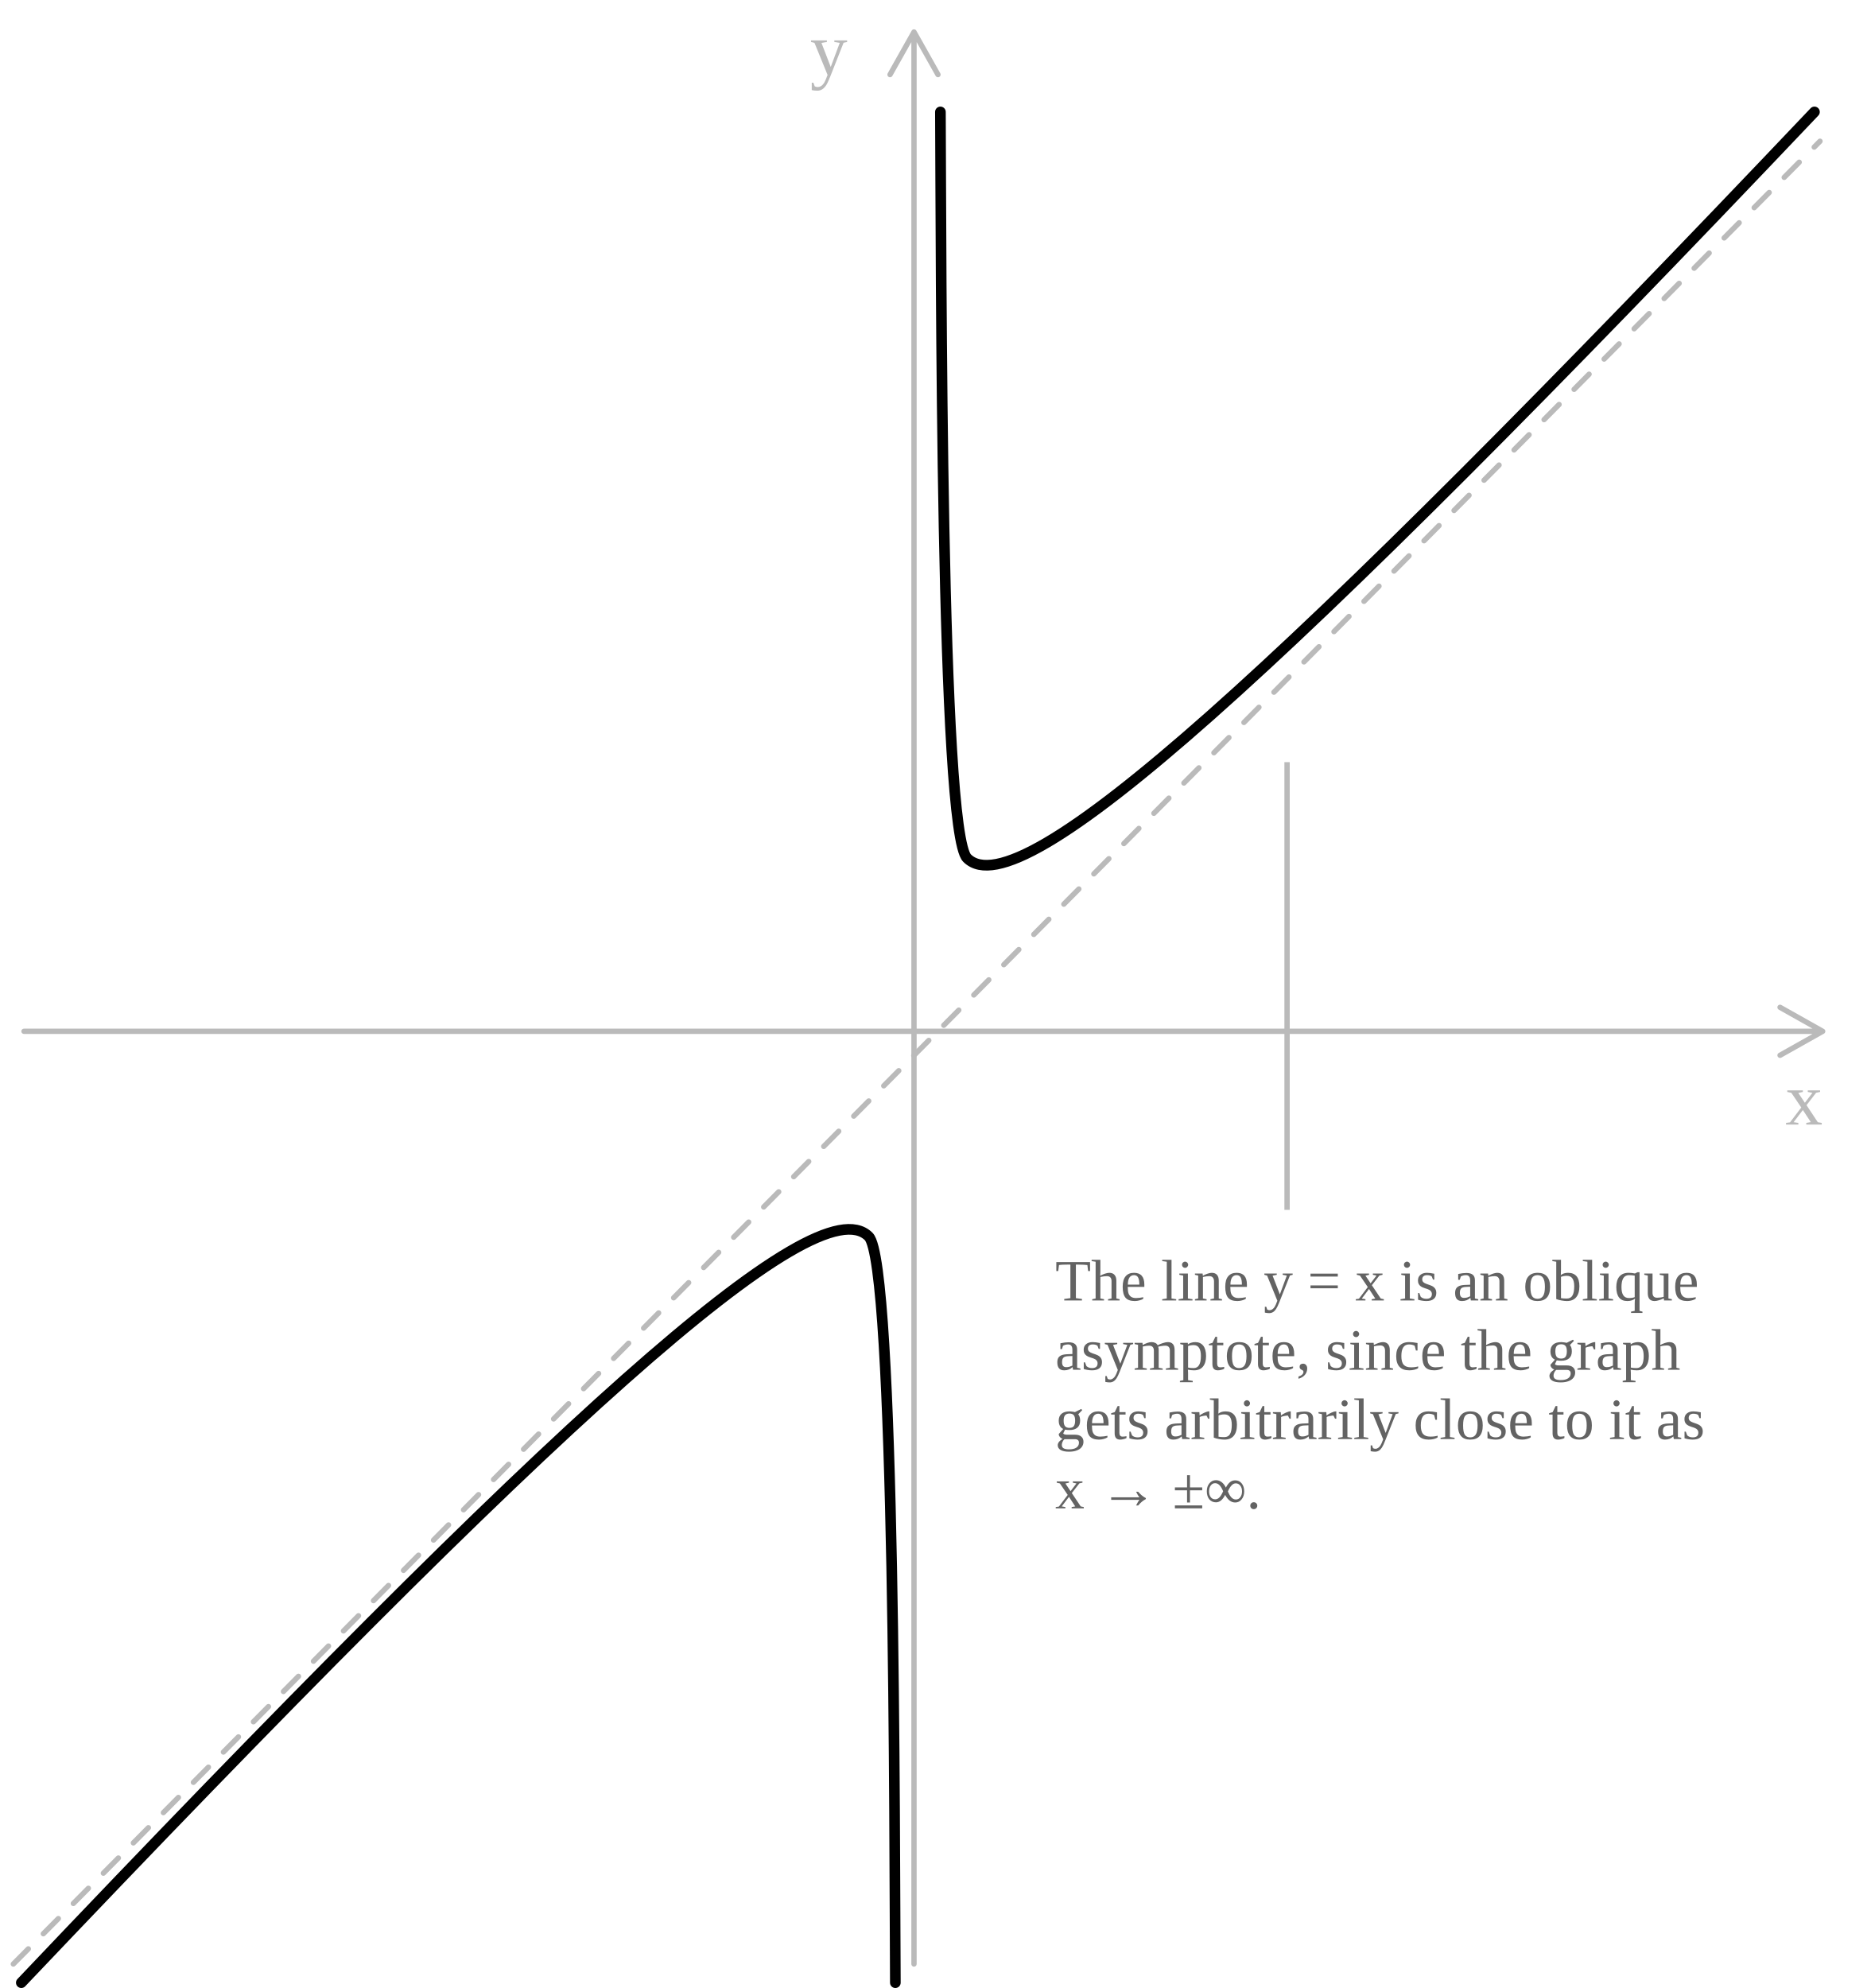
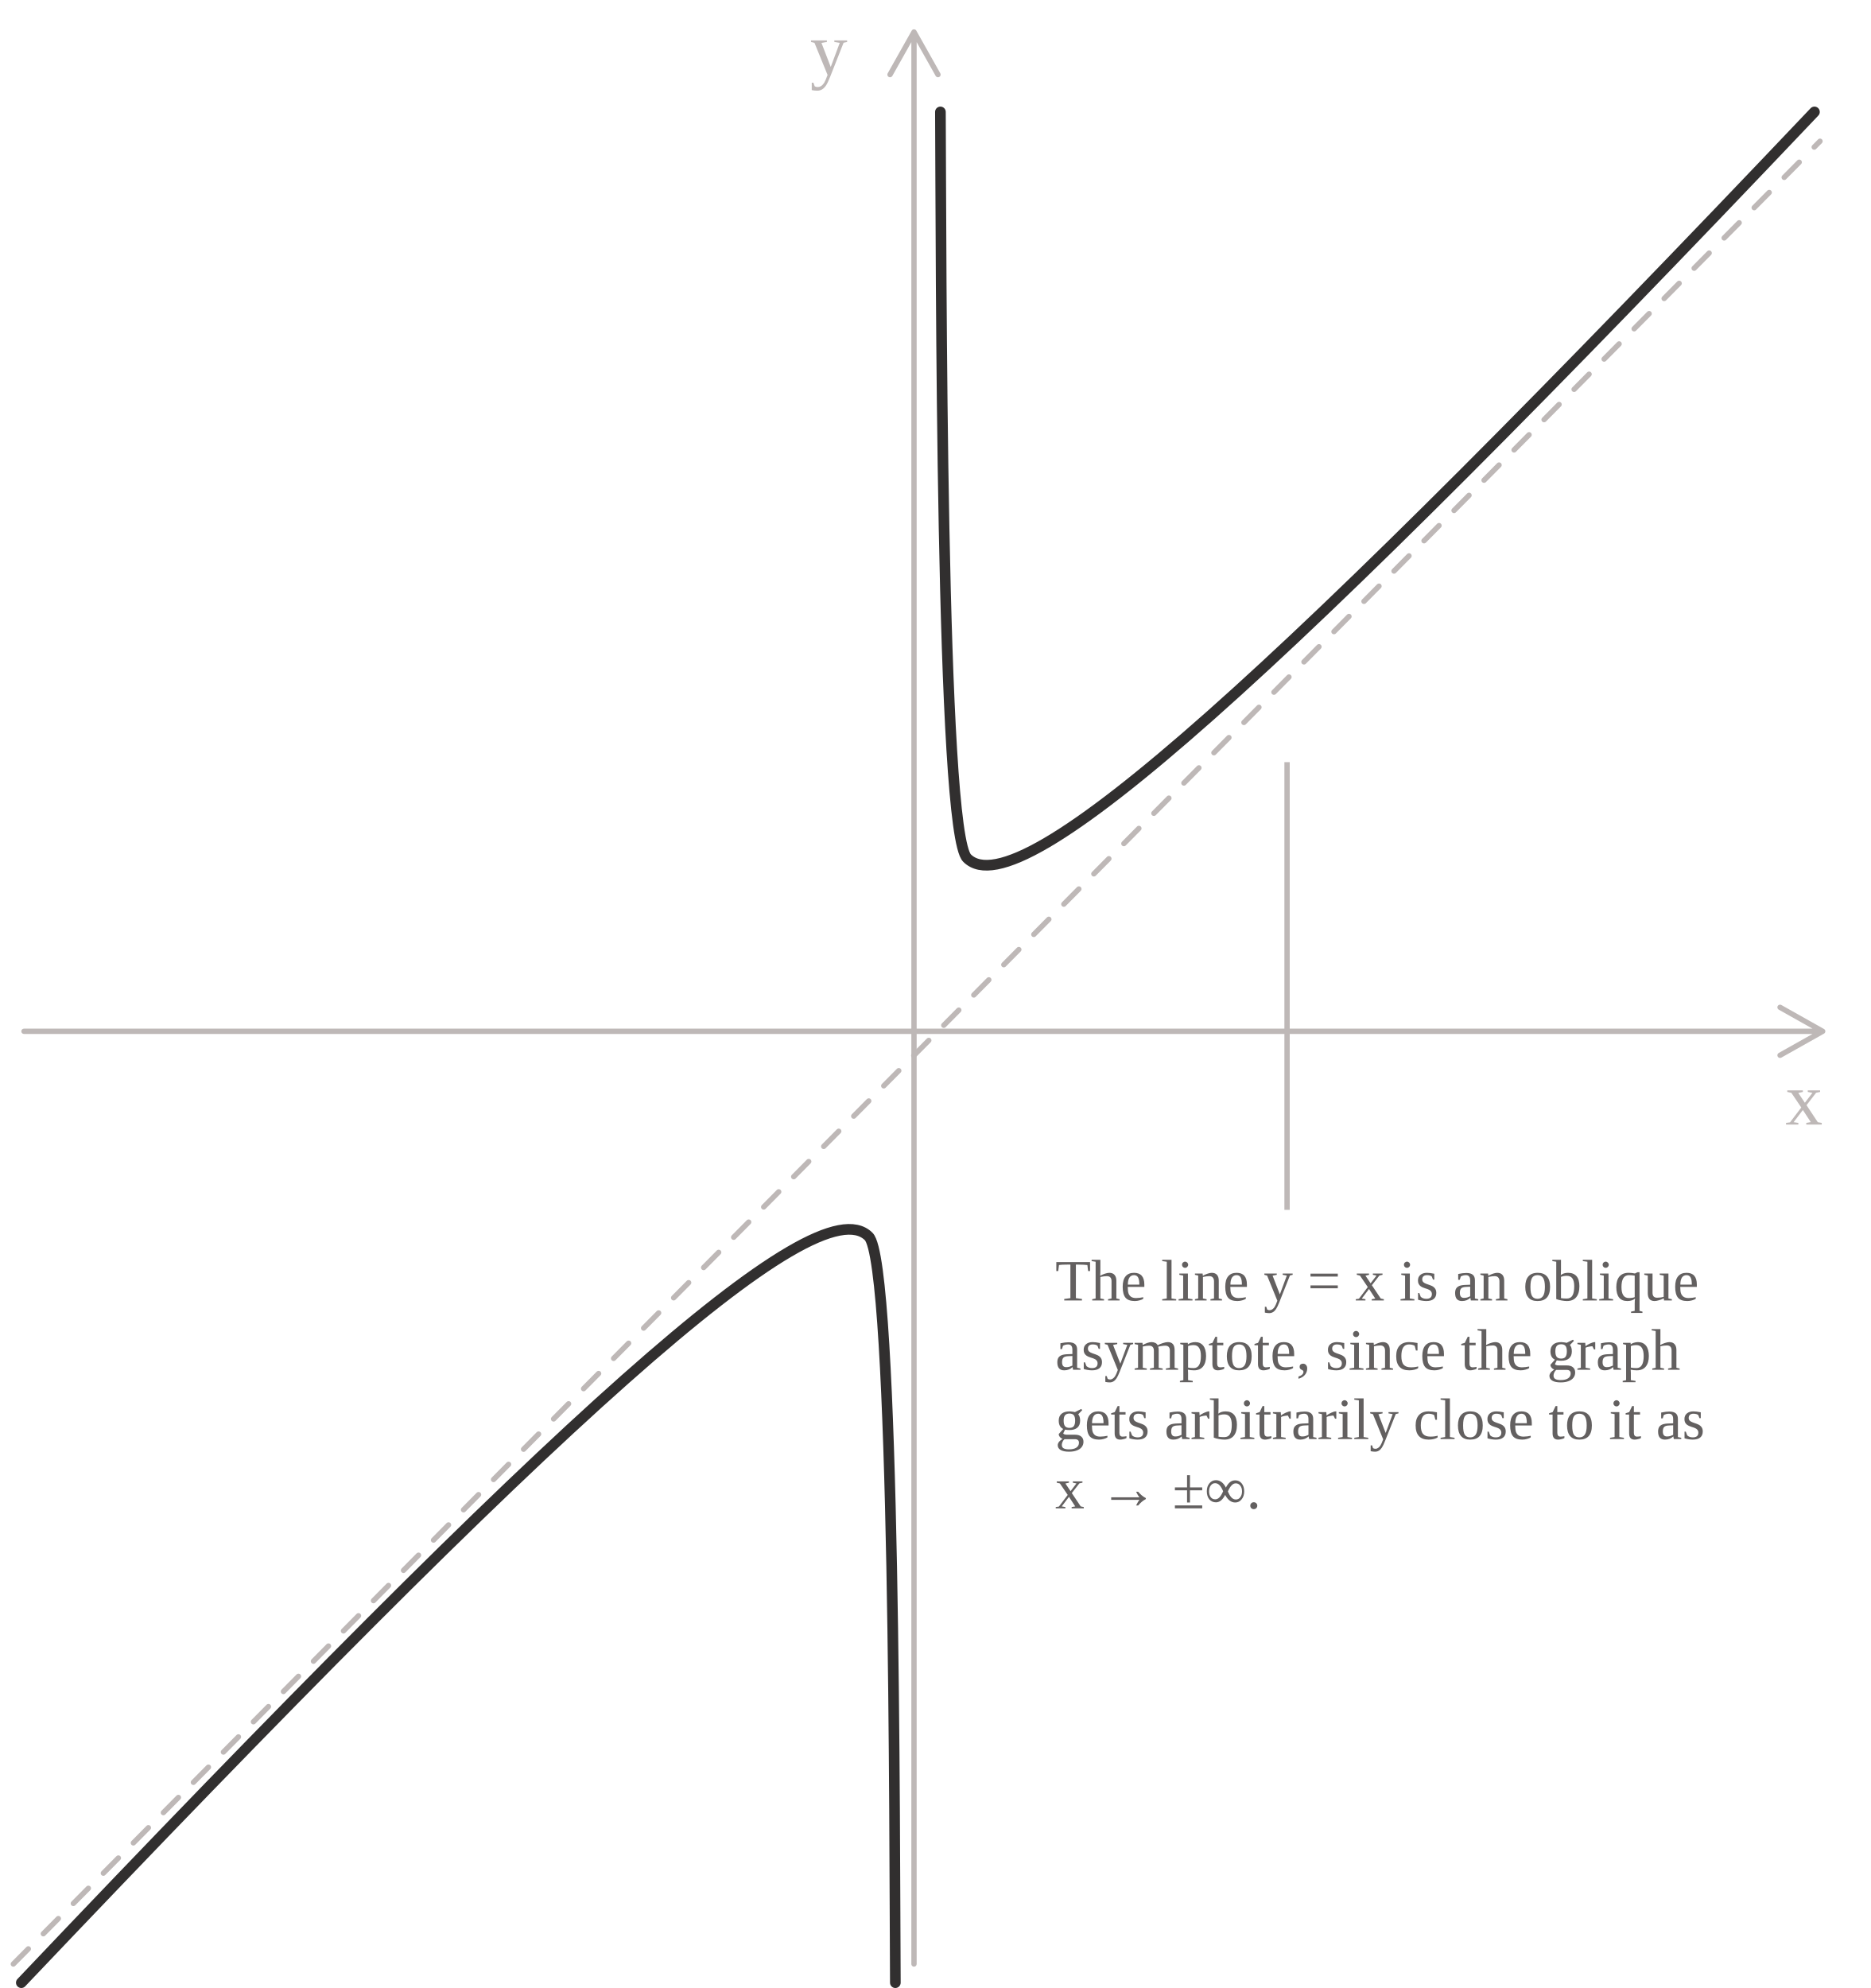
<svg xmlns="http://www.w3.org/2000/svg" width="351px" height="373px" viewBox="0 0 351 373" version="1.1">
  <g stroke="none" stroke-width="1" fill="none" fill-rule="evenodd">
    <g transform="translate(0.137518, 0)">
-       <text font-size="11" font-weight="normal" line-spacing="13" fill="#636363">
+       <text font-size="11" font-weight="normal" line-spacing="13" fill="#636060">
        <tspan x="197.862" y="244">The line y = x is an oblique </tspan>
        <tspan x="197.862" y="257">asymptote, since the graph </tspan>
        <tspan x="197.862" y="270">gets arbitrarily close to it as </tspan>
        <tspan x="197.862" y="283">x → ±∞.</tspan>
      </text>
-       <line x1="241.362" y1="143.5" x2="241.362" y2="226.5" stroke="#BABABA" stroke-linecap="square" />
-       <path d="M3.862,372 C103.862,266.667 152.976,222.113 162.862,232 C167.862,237 167.696,345.431 167.862,372" stroke="#000000" stroke-width="2" stroke-linecap="round" stroke-linejoin="round" />
-       <path d="M176.318,162.342 C276.318,57.009 325.432,12.455 335.318,22.342 C340.318,27.342 340.152,135.773 340.318,162.342" stroke="#000000" stroke-width="2" stroke-linecap="round" stroke-linejoin="round" transform="translate(258.3183, 91.67096) scale(-1, -1) translate(-258.3183, -91.67096) " />
-       <line x1="-69.1" y1="198.803" x2="412.44" y2="196.682" stroke="#BABABA" stroke-linecap="round" stroke-linejoin="round" stroke-dasharray="4" transform="translate(171.4734, 197.3891) rotate(-45) translate(-171.4734, -197.3891) " />
-       <path d="M334.025,188.527 L334.108,188.564 L342.108,193.064 C342.419,193.239 342.445,193.665 342.185,193.882 L342.108,193.936 L334.108,198.436 C333.867,198.571 333.562,198.486 333.427,198.245 C333.306,198.031 333.36,197.767 333.543,197.615 L333.617,197.564 L339.954,194 L4.362,194 C4.086,194 3.862,193.776 3.862,193.5 C3.862,193.255 4.039,193.05 4.273,193.008 L4.362,193 L339.954,193 L333.617,189.436 C333.403,189.315 333.312,189.061 333.39,188.837 L333.427,188.755 C333.547,188.541 333.801,188.45 334.025,188.527 Z" fill="#BABABA" fill-rule="nonzero" />
-       <path d="M171.745,5.677 L171.798,5.755 L176.298,13.755 C176.434,13.996 176.348,14.3 176.108,14.436 C175.894,14.556 175.629,14.502 175.478,14.32 L175.427,14.245 L171.862,7.909 L171.862,368.5 C171.862,368.776 171.639,369 171.362,369 C171.117,369 170.913,368.823 170.871,368.59 L170.862,368.5 L170.862,7.909 L167.298,14.245 C167.178,14.459 166.924,14.55 166.7,14.473 L166.617,14.436 C166.403,14.315 166.312,14.061 166.39,13.837 L166.427,13.755 L170.927,5.755 C171.102,5.443 171.528,5.417 171.745,5.677 Z" fill="#BABABA" fill-rule="nonzero" />
-       <text font-size="14" font-weight="normal" fill="#BABABA">
+       <line x1="241.362" y1="143.5" x2="241.362" y2="226.5" stroke="#BEB8B7" stroke-linecap="square" />
+       <path d="M3.862,372 C103.862,266.667 152.976,222.113 162.862,232 C167.862,237 167.696,345.431 167.862,372" stroke="#312f2f" stroke-width="2" stroke-linecap="round" stroke-linejoin="round" />
+       <path d="M176.318,162.342 C276.318,57.009 325.432,12.455 335.318,22.342 C340.318,27.342 340.152,135.773 340.318,162.342" stroke="#312f2f" stroke-width="2" stroke-linecap="round" stroke-linejoin="round" transform="translate(258.3183, 91.67096) scale(-1, -1) translate(-258.3183, -91.67096) " />
+       <line x1="-69.1" y1="198.803" x2="412.44" y2="196.682" stroke="#BEB8B7" stroke-linecap="round" stroke-linejoin="round" stroke-dasharray="4" transform="translate(171.4734, 197.3891) rotate(-45) translate(-171.4734, -197.3891) " />
+       <path d="M334.025,188.527 L334.108,188.564 L342.108,193.064 C342.419,193.239 342.445,193.665 342.185,193.882 L342.108,193.936 L334.108,198.436 C333.867,198.571 333.562,198.486 333.427,198.245 C333.306,198.031 333.36,197.767 333.543,197.615 L333.617,197.564 L339.954,194 L4.362,194 C4.086,194 3.862,193.776 3.862,193.5 C3.862,193.255 4.039,193.05 4.273,193.008 L4.362,193 L339.954,193 L333.617,189.436 C333.403,189.315 333.312,189.061 333.39,188.837 L333.427,188.755 C333.547,188.541 333.801,188.45 334.025,188.527 Z" fill="#BEB8B7" fill-rule="nonzero" />
+       <path d="M171.745,5.677 L171.798,5.755 L176.298,13.755 C176.434,13.996 176.348,14.3 176.108,14.436 C175.894,14.556 175.629,14.502 175.478,14.32 L175.427,14.245 L171.862,7.909 L171.862,368.5 C171.862,368.776 171.639,369 171.362,369 C171.117,369 170.913,368.823 170.871,368.59 L170.862,368.5 L170.862,7.909 L167.298,14.245 C167.178,14.459 166.924,14.55 166.7,14.473 L166.617,14.436 C166.403,14.315 166.312,14.061 166.39,13.837 L166.427,13.755 L170.927,5.755 C171.102,5.443 171.528,5.417 171.745,5.677 Z" fill="#BEB8B7" fill-rule="nonzero" />
+       <text font-size="14" font-weight="normal" fill="#BEB8B7">
        <tspan x="334.862" y="211">x</tspan>
      </text>
-       <text font-size="14" font-weight="normal" fill="#BABABA">
+       <text font-size="14" font-weight="normal" fill="#BEB8B7">
        <tspan x="151.862" y="14">y</tspan>
      </text>
    </g>
  </g>
</svg>
